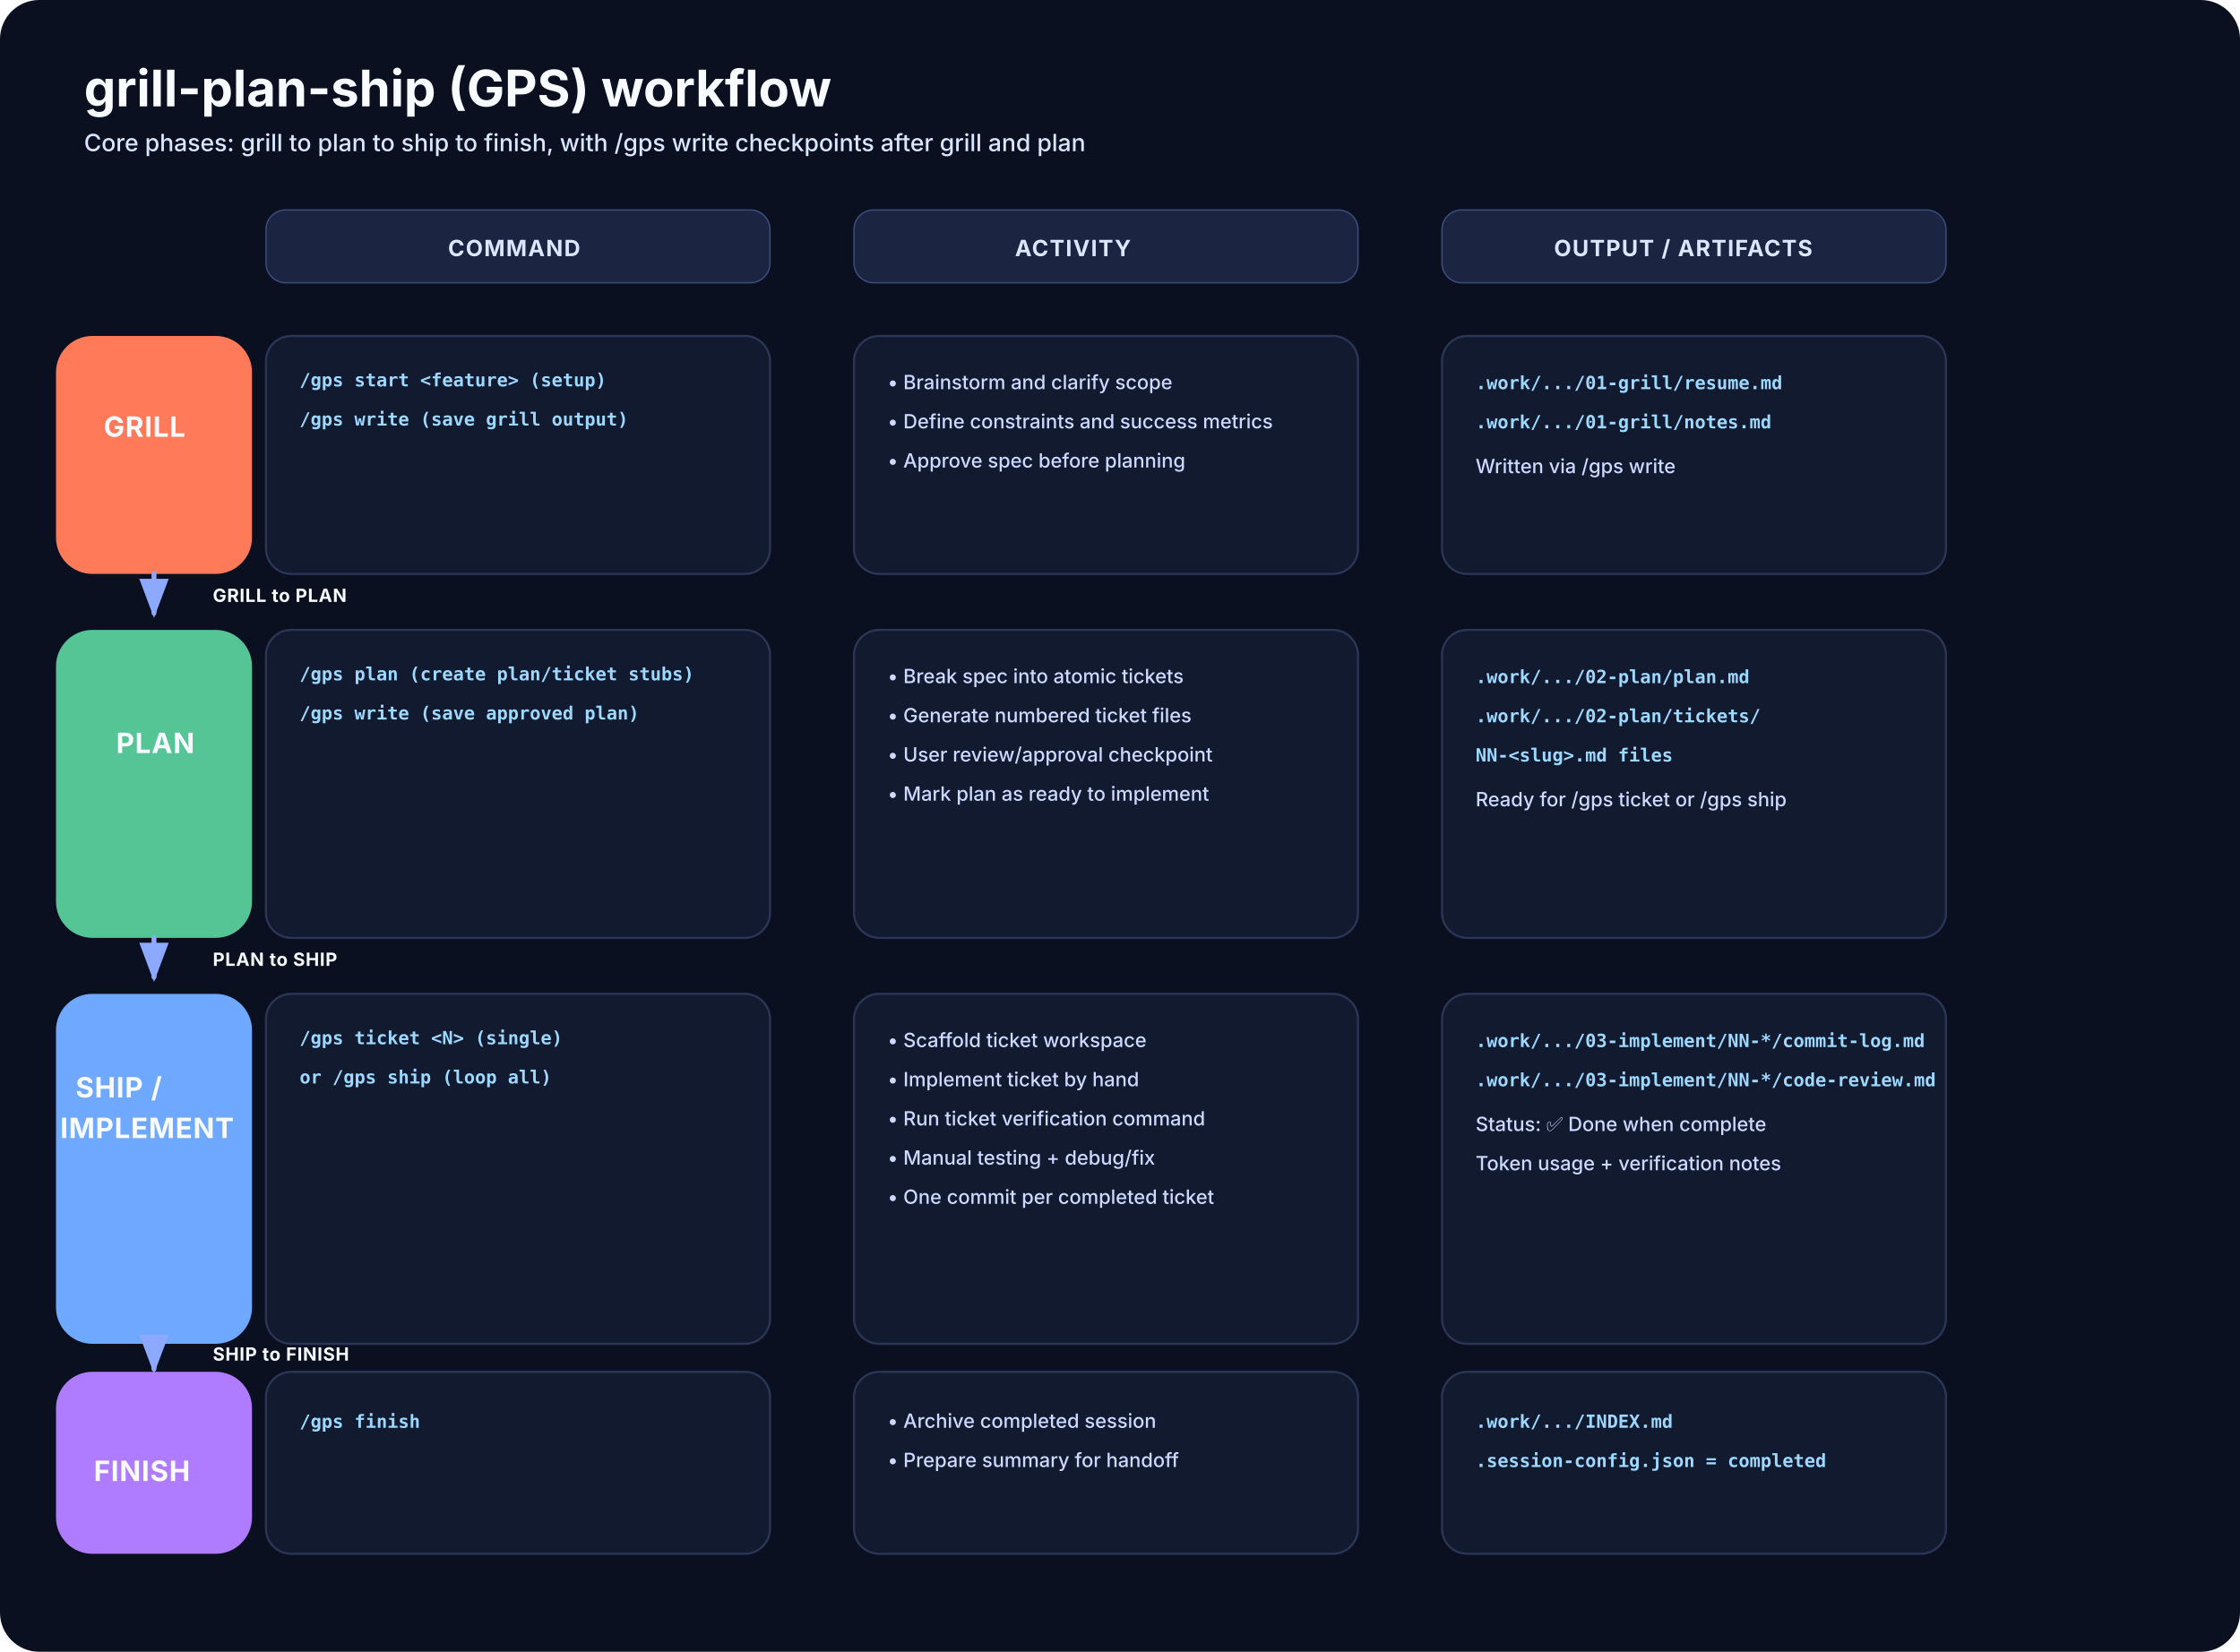
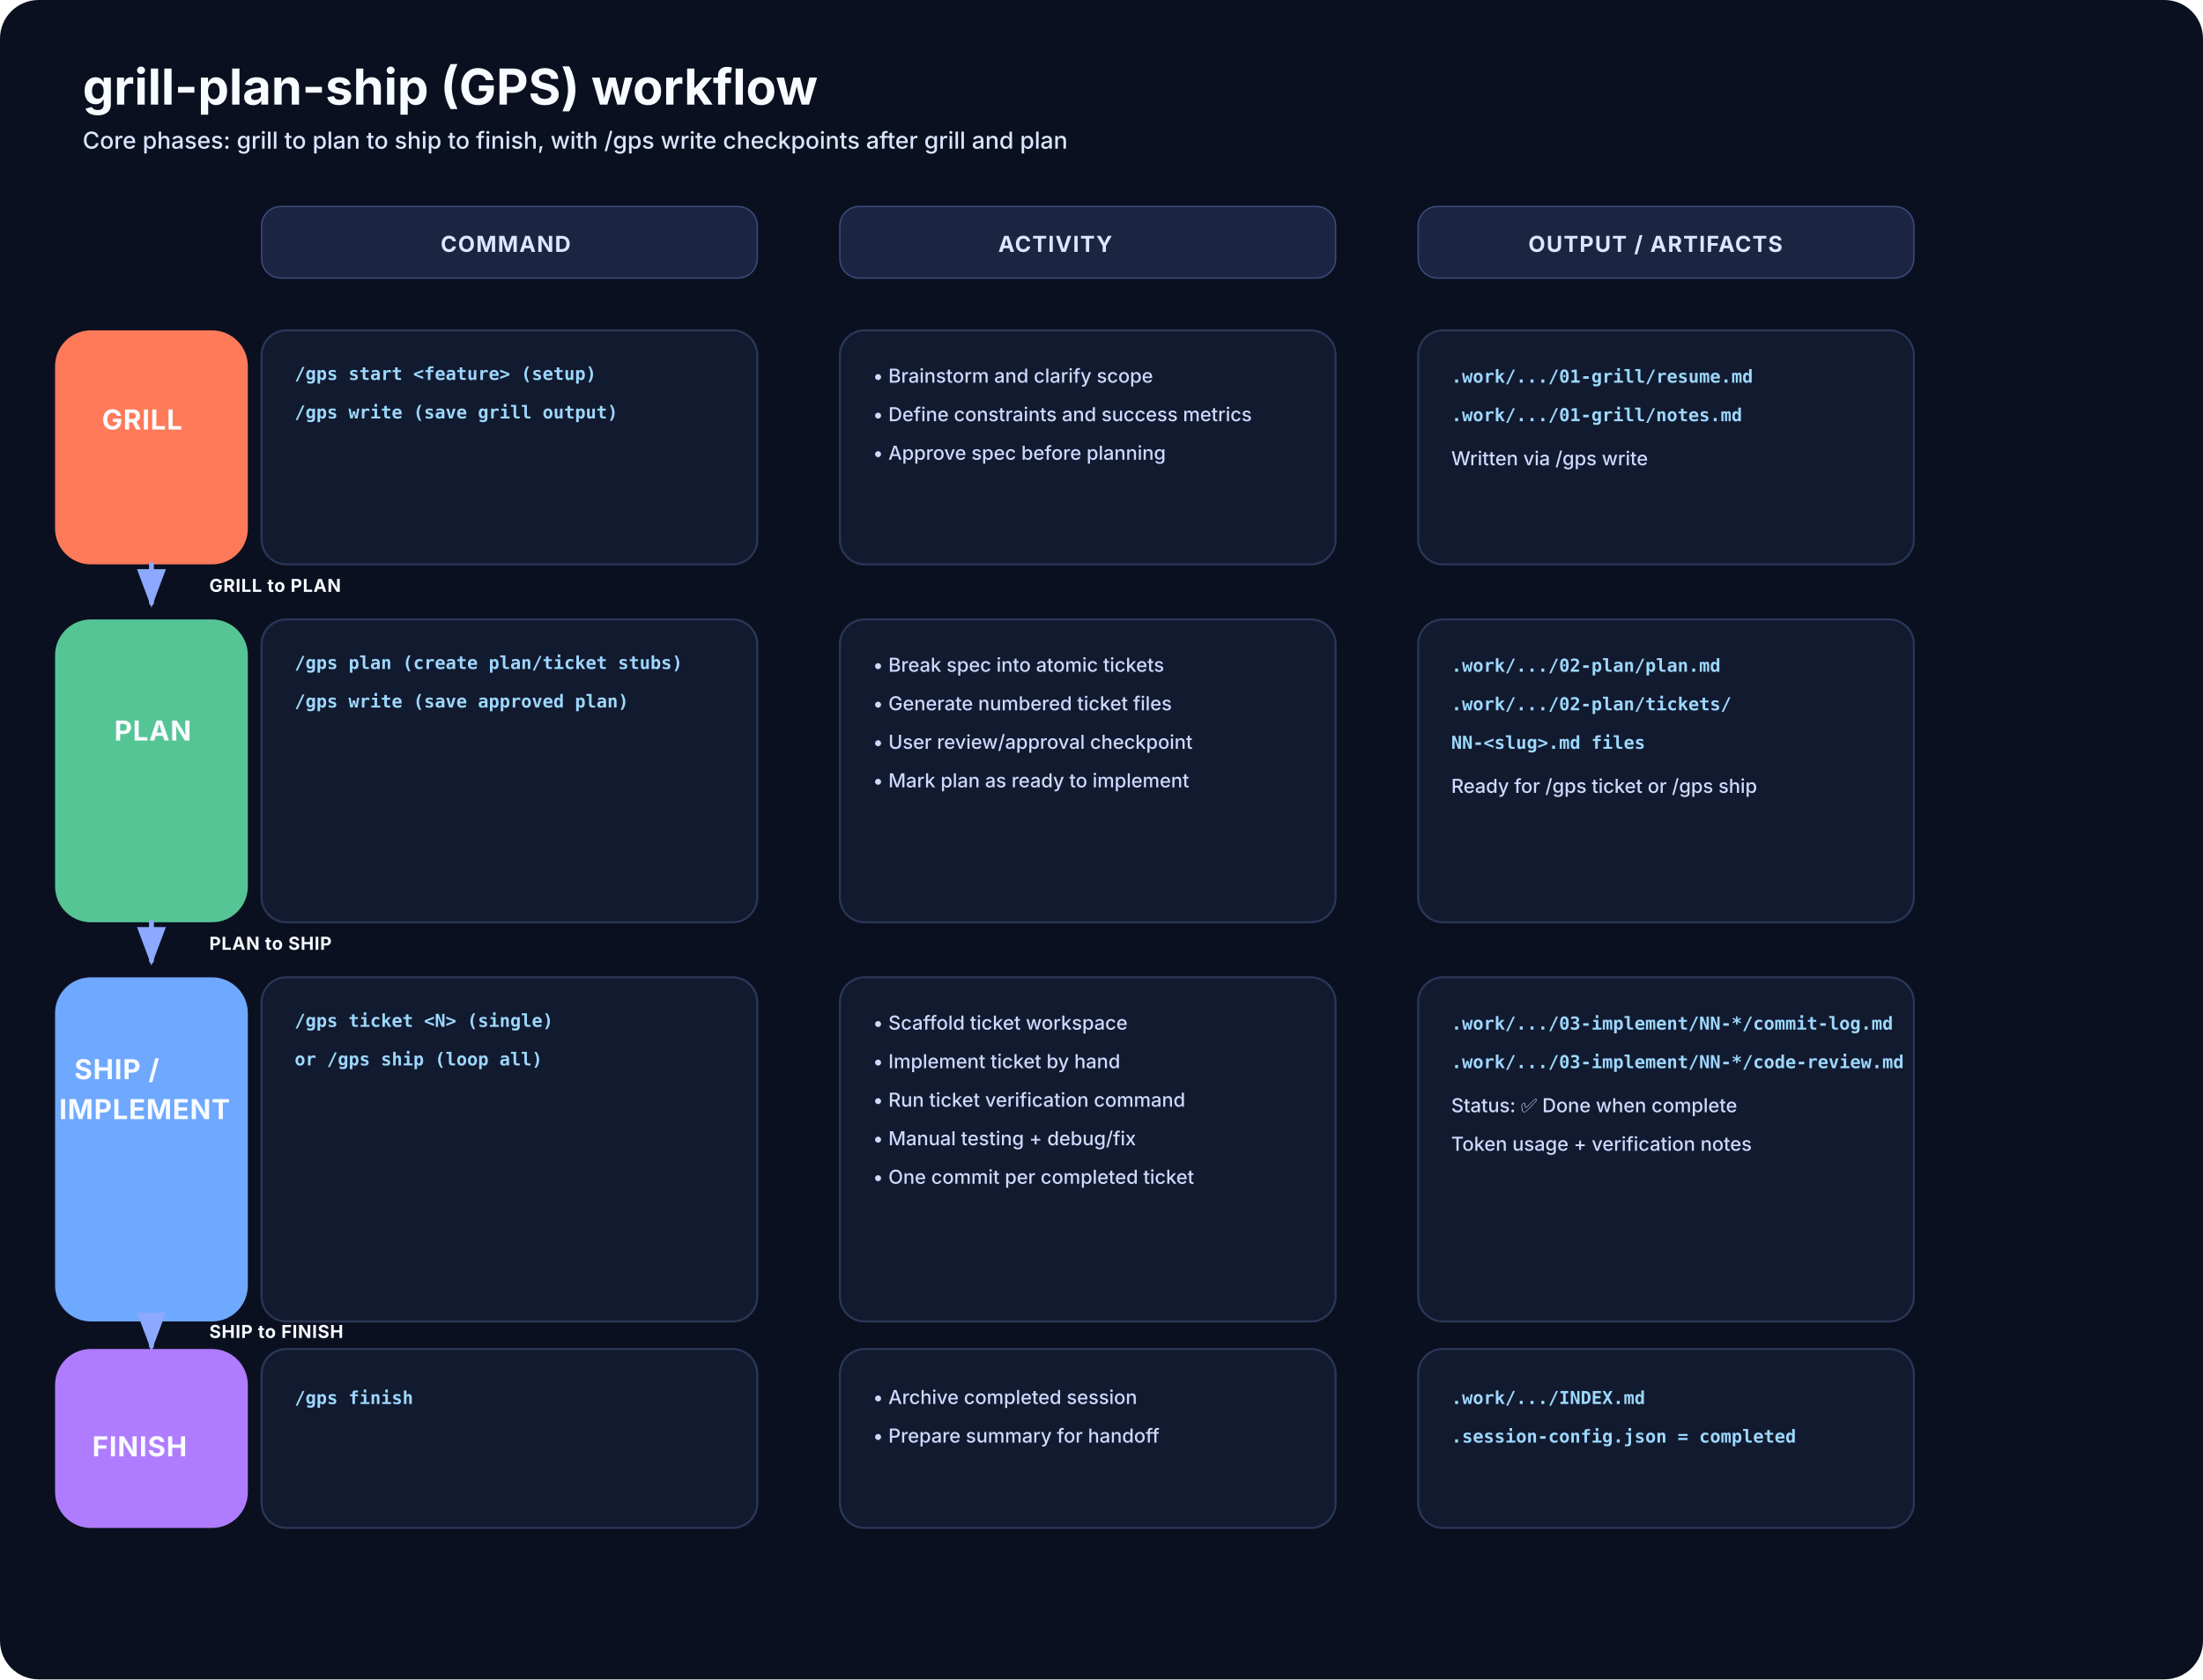
- <svg xmlns="http://www.w3.org/2000/svg" viewBox="0 0 1600 1180" role="img" aria-labelledby="svg-title svg-desc" focusable="false">
+ <svg xmlns="http://www.w3.org/2000/svg" viewBox="0 0 1600 1220" role="img" aria-labelledby="svg-title svg-desc" focusable="false">
  <defs>
    <style>
      .bg { fill: #0b1020; }
      .panel { fill: #121a2f; stroke: #2b3657; stroke-width: 1.5; }
      .header { fill: #1b2542; stroke: #3b4b7a; stroke-width: 1; }
      .phase { font: 700 20px "Inter", "Segoe UI", Arial, sans-serif; fill: #f8fbff; letter-spacing: 0.5px; }
      .h1 { font: 700 36px "Inter", "Segoe UI", Arial, sans-serif; fill: #f8fbff; }
      .sub { font: 500 17px "Inter", "Segoe UI", Arial, sans-serif; fill: #d9e6ff; }
      .colTitle { font: 700 16px "Inter", "Segoe UI", Arial, sans-serif; fill: #dbe7ff; letter-spacing: 0.8px; }
      .cardTitle { font: 700 15px "Inter", "Segoe UI", Arial, sans-serif; fill: #e9efff; }
      .text { font: 500 14px "Inter", "Segoe UI", Arial, sans-serif; fill: #ced9ff; }
      .transition { font: 700 13px "Inter", "Segoe UI", Arial, sans-serif; fill: #f8fbff; letter-spacing: 0.4px; }
      .mono { font: 600 13px "JetBrains Mono", "Consolas", monospace; fill: #9dd8ff; }
      .arrow { stroke: #8da8ff; stroke-width: 3.5; fill: none; stroke-linecap: round; stroke-linejoin: round; }
    </style>
    <marker id="arrowhead" markerWidth="10" markerHeight="10" refX="7" refY="3" orient="auto">
      <path d="M0,0 L0,6 L8,3 z" fill="#8da8ff" />
    </marker>
  </defs>
-   <rect class="bg" x="0" y="0" width="1600" height="1180" rx="28" />
+   <rect class="bg" x="0" y="0" width="1600" height="1220" rx="28" />
  <text class="h1" x="60" y="76">grill-plan-ship (GPS) workflow</text>
  <text class="sub" x="60" y="108">Core phases: grill to plan to ship to finish, with /gps write checkpoints after grill and plan</text>
  <rect class="header" x="190" y="150" width="360" height="52" rx="14" />
  <rect class="header" x="610" y="150" width="360" height="52" rx="14" />
  <rect class="header" x="1030" y="150" width="360" height="52" rx="14" />
  <text class="colTitle" x="320" y="183">COMMAND</text>
  <text class="colTitle" x="725" y="183">ACTIVITY</text>
  <text class="colTitle" x="1110" y="183">OUTPUT / ARTIFACTS</text>
  <g id="phase-grill">
    <rect x="40" y="240" width="140" height="170" rx="26" fill="#ff7a59" />
    <text class="phase" x="74" y="312">GRILL</text>
    <rect class="panel" x="190" y="240" width="360" height="170" rx="18" />
    <text class="mono" x="214" y="276">/gps start &lt;feature&gt; (setup)</text>
    <text class="mono" x="214" y="304">/gps write (save grill output)</text>
    <rect class="panel" x="610" y="240" width="360" height="170" rx="18" />
    <text class="text" x="634" y="278">• Brainstorm and clarify scope</text>
    <text class="text" x="634" y="306">• Define constraints and success metrics</text>
    <text class="text" x="634" y="334">• Approve spec before planning</text>
    <rect class="panel" x="1030" y="240" width="360" height="170" rx="18" />
    <text class="mono" x="1054" y="278">.work/.../01-grill/resume.md</text>
    <text class="mono" x="1054" y="306">.work/.../01-grill/notes.md</text>
    <text class="text" x="1054" y="338">Written via /gps write</text>
  </g>
  <g id="phase-plan">
    <rect x="40" y="450" width="140" height="220" rx="26" fill="#56c596" />
    <text class="phase" x="83" y="538">PLAN</text>
    <rect class="panel" x="190" y="450" width="360" height="220" rx="18" />
    <text class="mono" x="214" y="486">/gps plan (create plan/ticket stubs)</text>
    <text class="mono" x="214" y="514">/gps write (save approved plan)</text>
    <rect class="panel" x="610" y="450" width="360" height="220" rx="18" />
    <text class="text" x="634" y="488">• Break spec into atomic tickets</text>
    <text class="text" x="634" y="516">• Generate numbered ticket files</text>
    <text class="text" x="634" y="544">• User review/approval checkpoint</text>
    <text class="text" x="634" y="572">• Mark plan as ready to implement</text>
    <rect class="panel" x="1030" y="450" width="360" height="220" rx="18" />
    <text class="mono" x="1054" y="488">.work/.../02-plan/plan.md</text>
    <text class="mono" x="1054" y="516">.work/.../02-plan/tickets/</text>
    <text class="mono" x="1054" y="544">NN-&lt;slug&gt;.md files</text>
    <text class="text" x="1054" y="576">Ready for /gps ticket or /gps ship</text>
  </g>
  <g id="phase-ship">
    <rect x="40" y="710" width="140" height="250" rx="26" fill="#6ea8ff" />
    <text class="phase" x="54" y="784">SHIP /</text>
    <text class="phase" x="43" y="813">IMPLEMENT</text>
    <rect class="panel" x="190" y="710" width="360" height="250" rx="18" />
    <text class="mono" x="214" y="746">/gps ticket &lt;N&gt; (single)</text>
    <text class="mono" x="214" y="774">or /gps ship (loop all)</text>
    <rect class="panel" x="610" y="710" width="360" height="250" rx="18" />
    <text class="text" x="634" y="748">• Scaffold ticket workspace</text>
    <text class="text" x="634" y="776">• Implement ticket by hand</text>
    <text class="text" x="634" y="804">• Run ticket verification command</text>
    <text class="text" x="634" y="832">• Manual testing + debug/fix</text>
    <text class="text" x="634" y="860">• One commit per completed ticket</text>
    <rect class="panel" x="1030" y="710" width="360" height="250" rx="18" />
    <text class="mono" x="1054" y="748">.work/.../03-implement/NN-*/commit-log.md</text>
    <text class="mono" x="1054" y="776">.work/.../03-implement/NN-*/code-review.md</text>
    <text class="text" x="1054" y="808">Status: ✅ Done when complete</text>
    <text class="text" x="1054" y="836">Token usage + verification notes</text>
  </g>
  <g id="phase-finish">
    <rect x="40" y="980" width="140" height="130" rx="26" fill="#b07cff" />
    <text class="phase" x="67" y="1058">FINISH</text>
    <rect class="panel" x="190" y="980" width="360" height="130" rx="18" />
    <text class="mono" x="214" y="1020">/gps finish</text>
    <rect class="panel" x="610" y="980" width="360" height="130" rx="18" />
    <text class="text" x="634" y="1020">• Archive completed session</text>
    <text class="text" x="634" y="1048">• Prepare summary for handoff</text>
    <rect class="panel" x="1030" y="980" width="360" height="130" rx="18" />
    <text class="mono" x="1054" y="1020">.work/.../INDEX.md</text>
    <text class="mono" x="1054" y="1048">.session-config.json = completed</text>
  </g>
  <path class="arrow" marker-end="url(#arrowhead)" d="M110,410 L110,438" />
  <text class="transition" x="152" y="430">GRILL to PLAN</text>
  <path class="arrow" marker-end="url(#arrowhead)" d="M110,670 L110,698" />
  <text class="transition" x="152" y="690">PLAN to SHIP</text>
  <path class="arrow" marker-end="url(#arrowhead)" d="M110,960 L110,978" />
  <text class="transition" x="152" y="972">SHIP to FINISH</text>
</svg>
